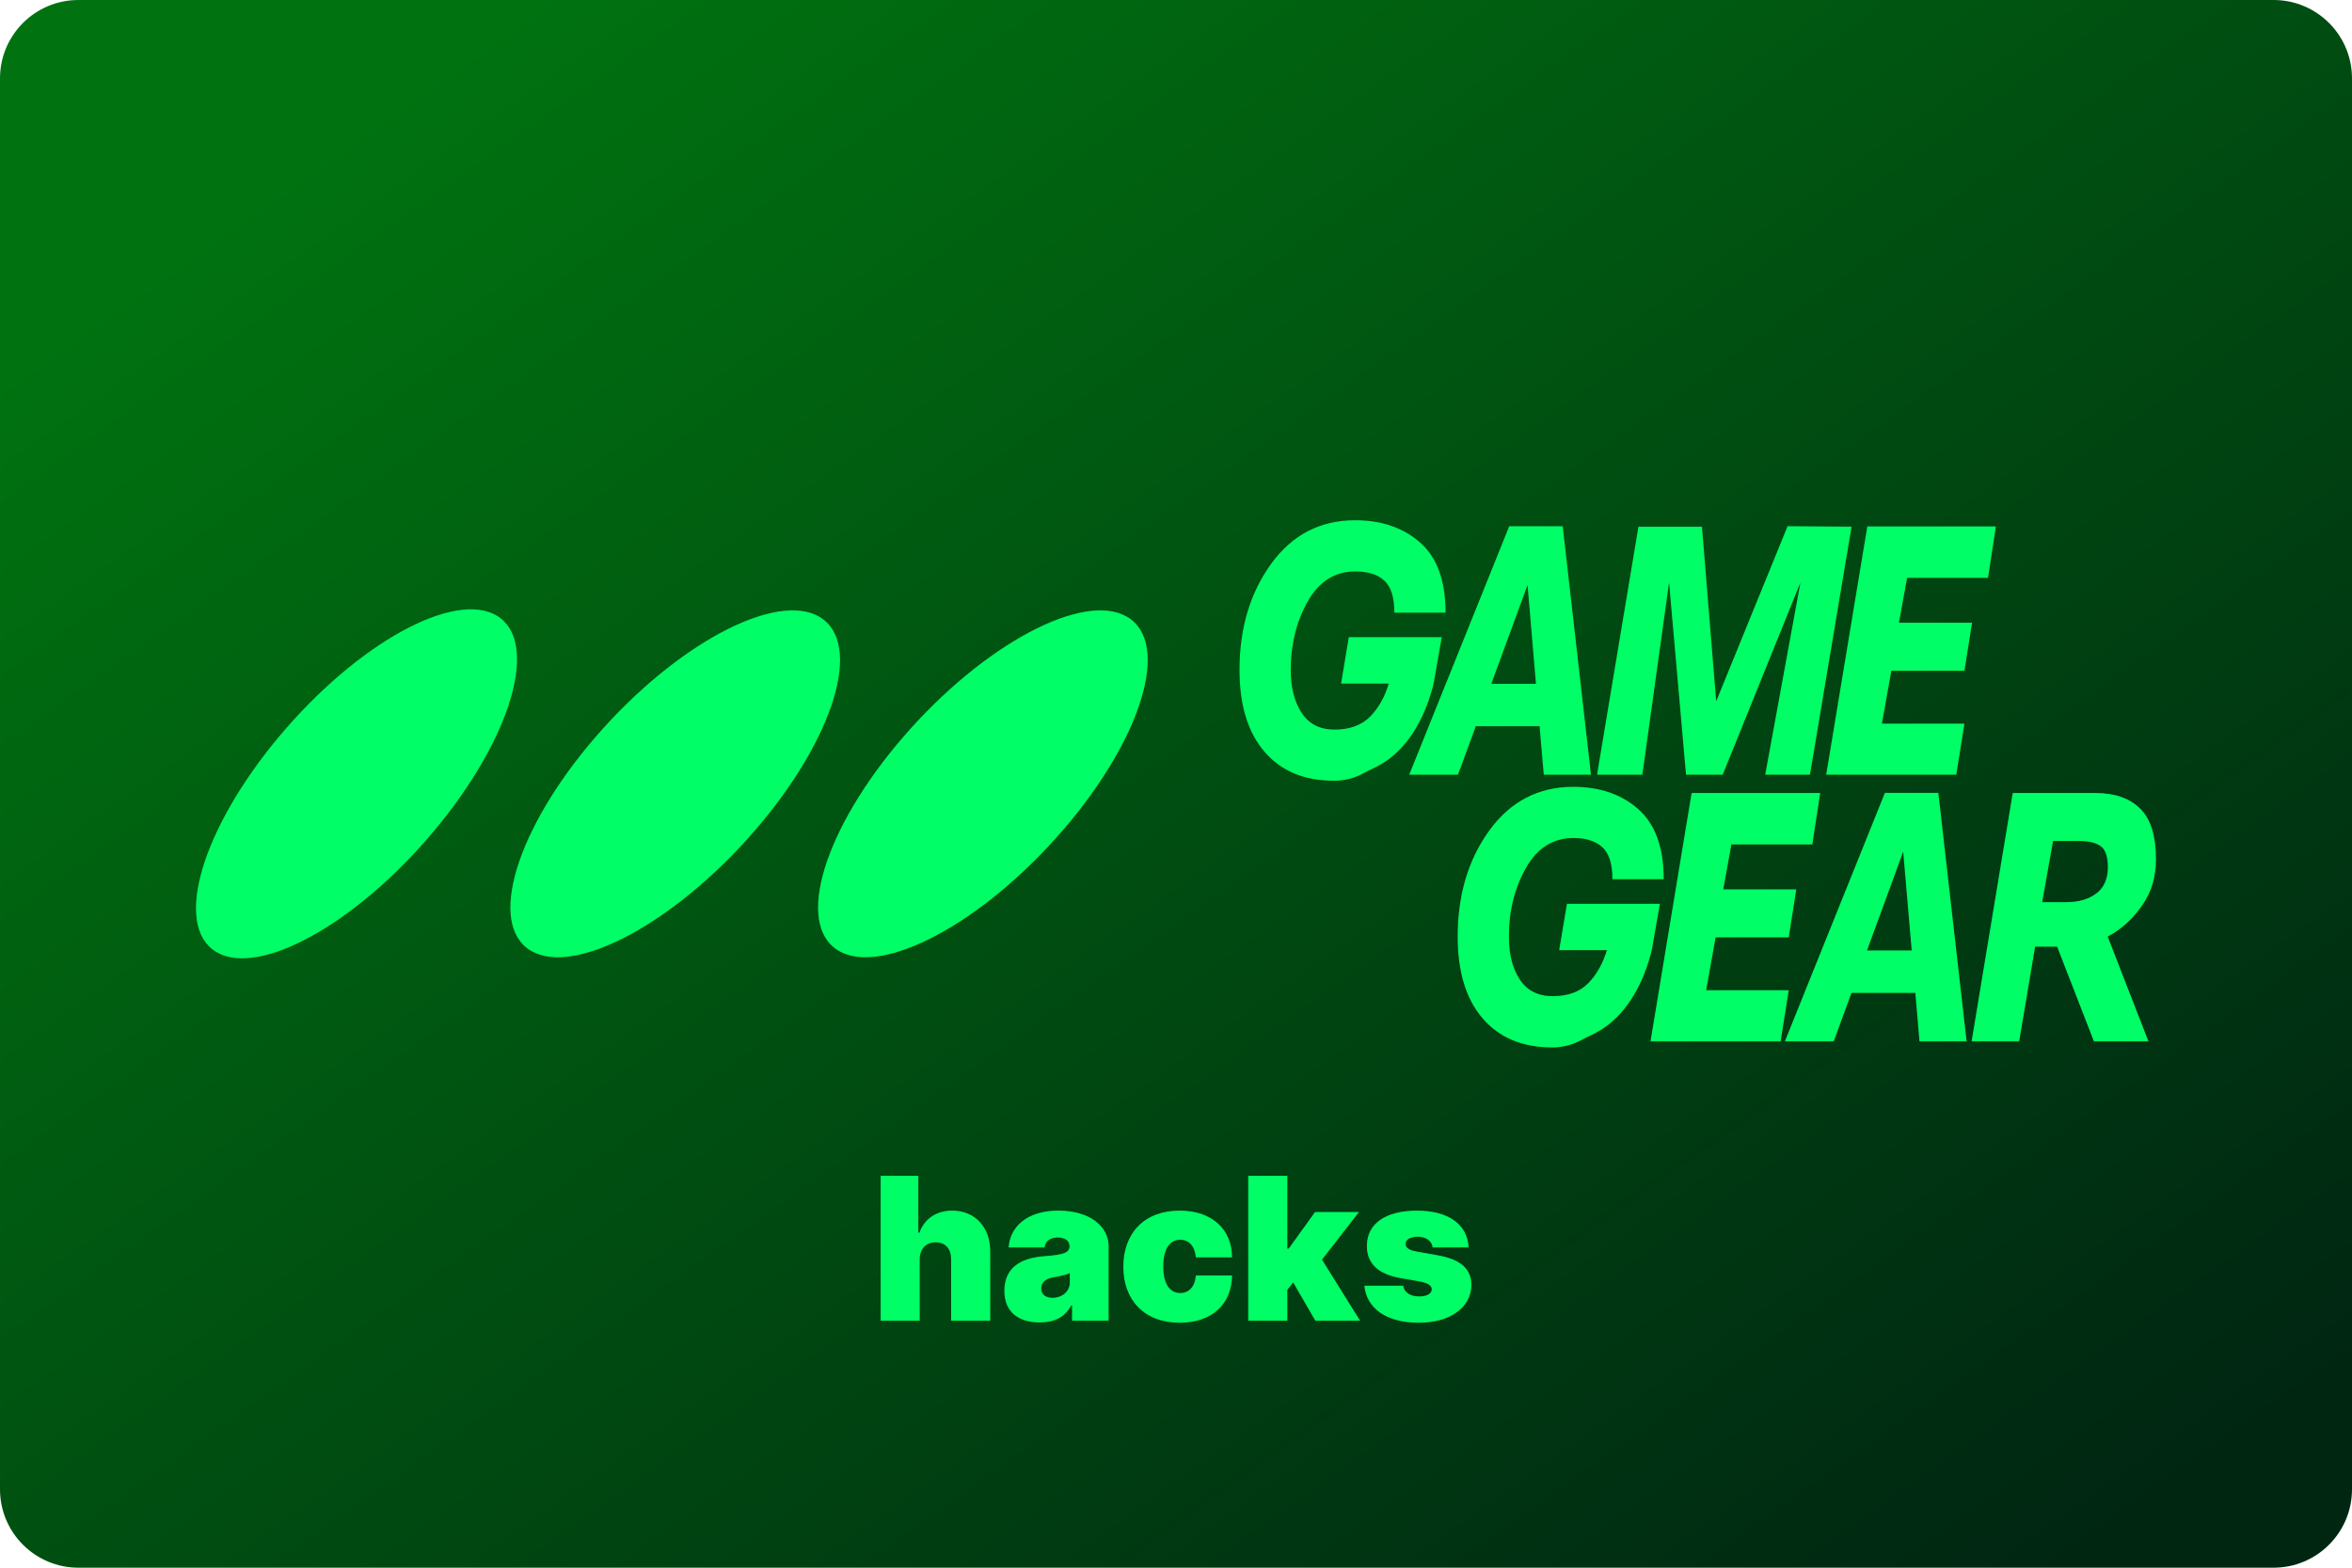
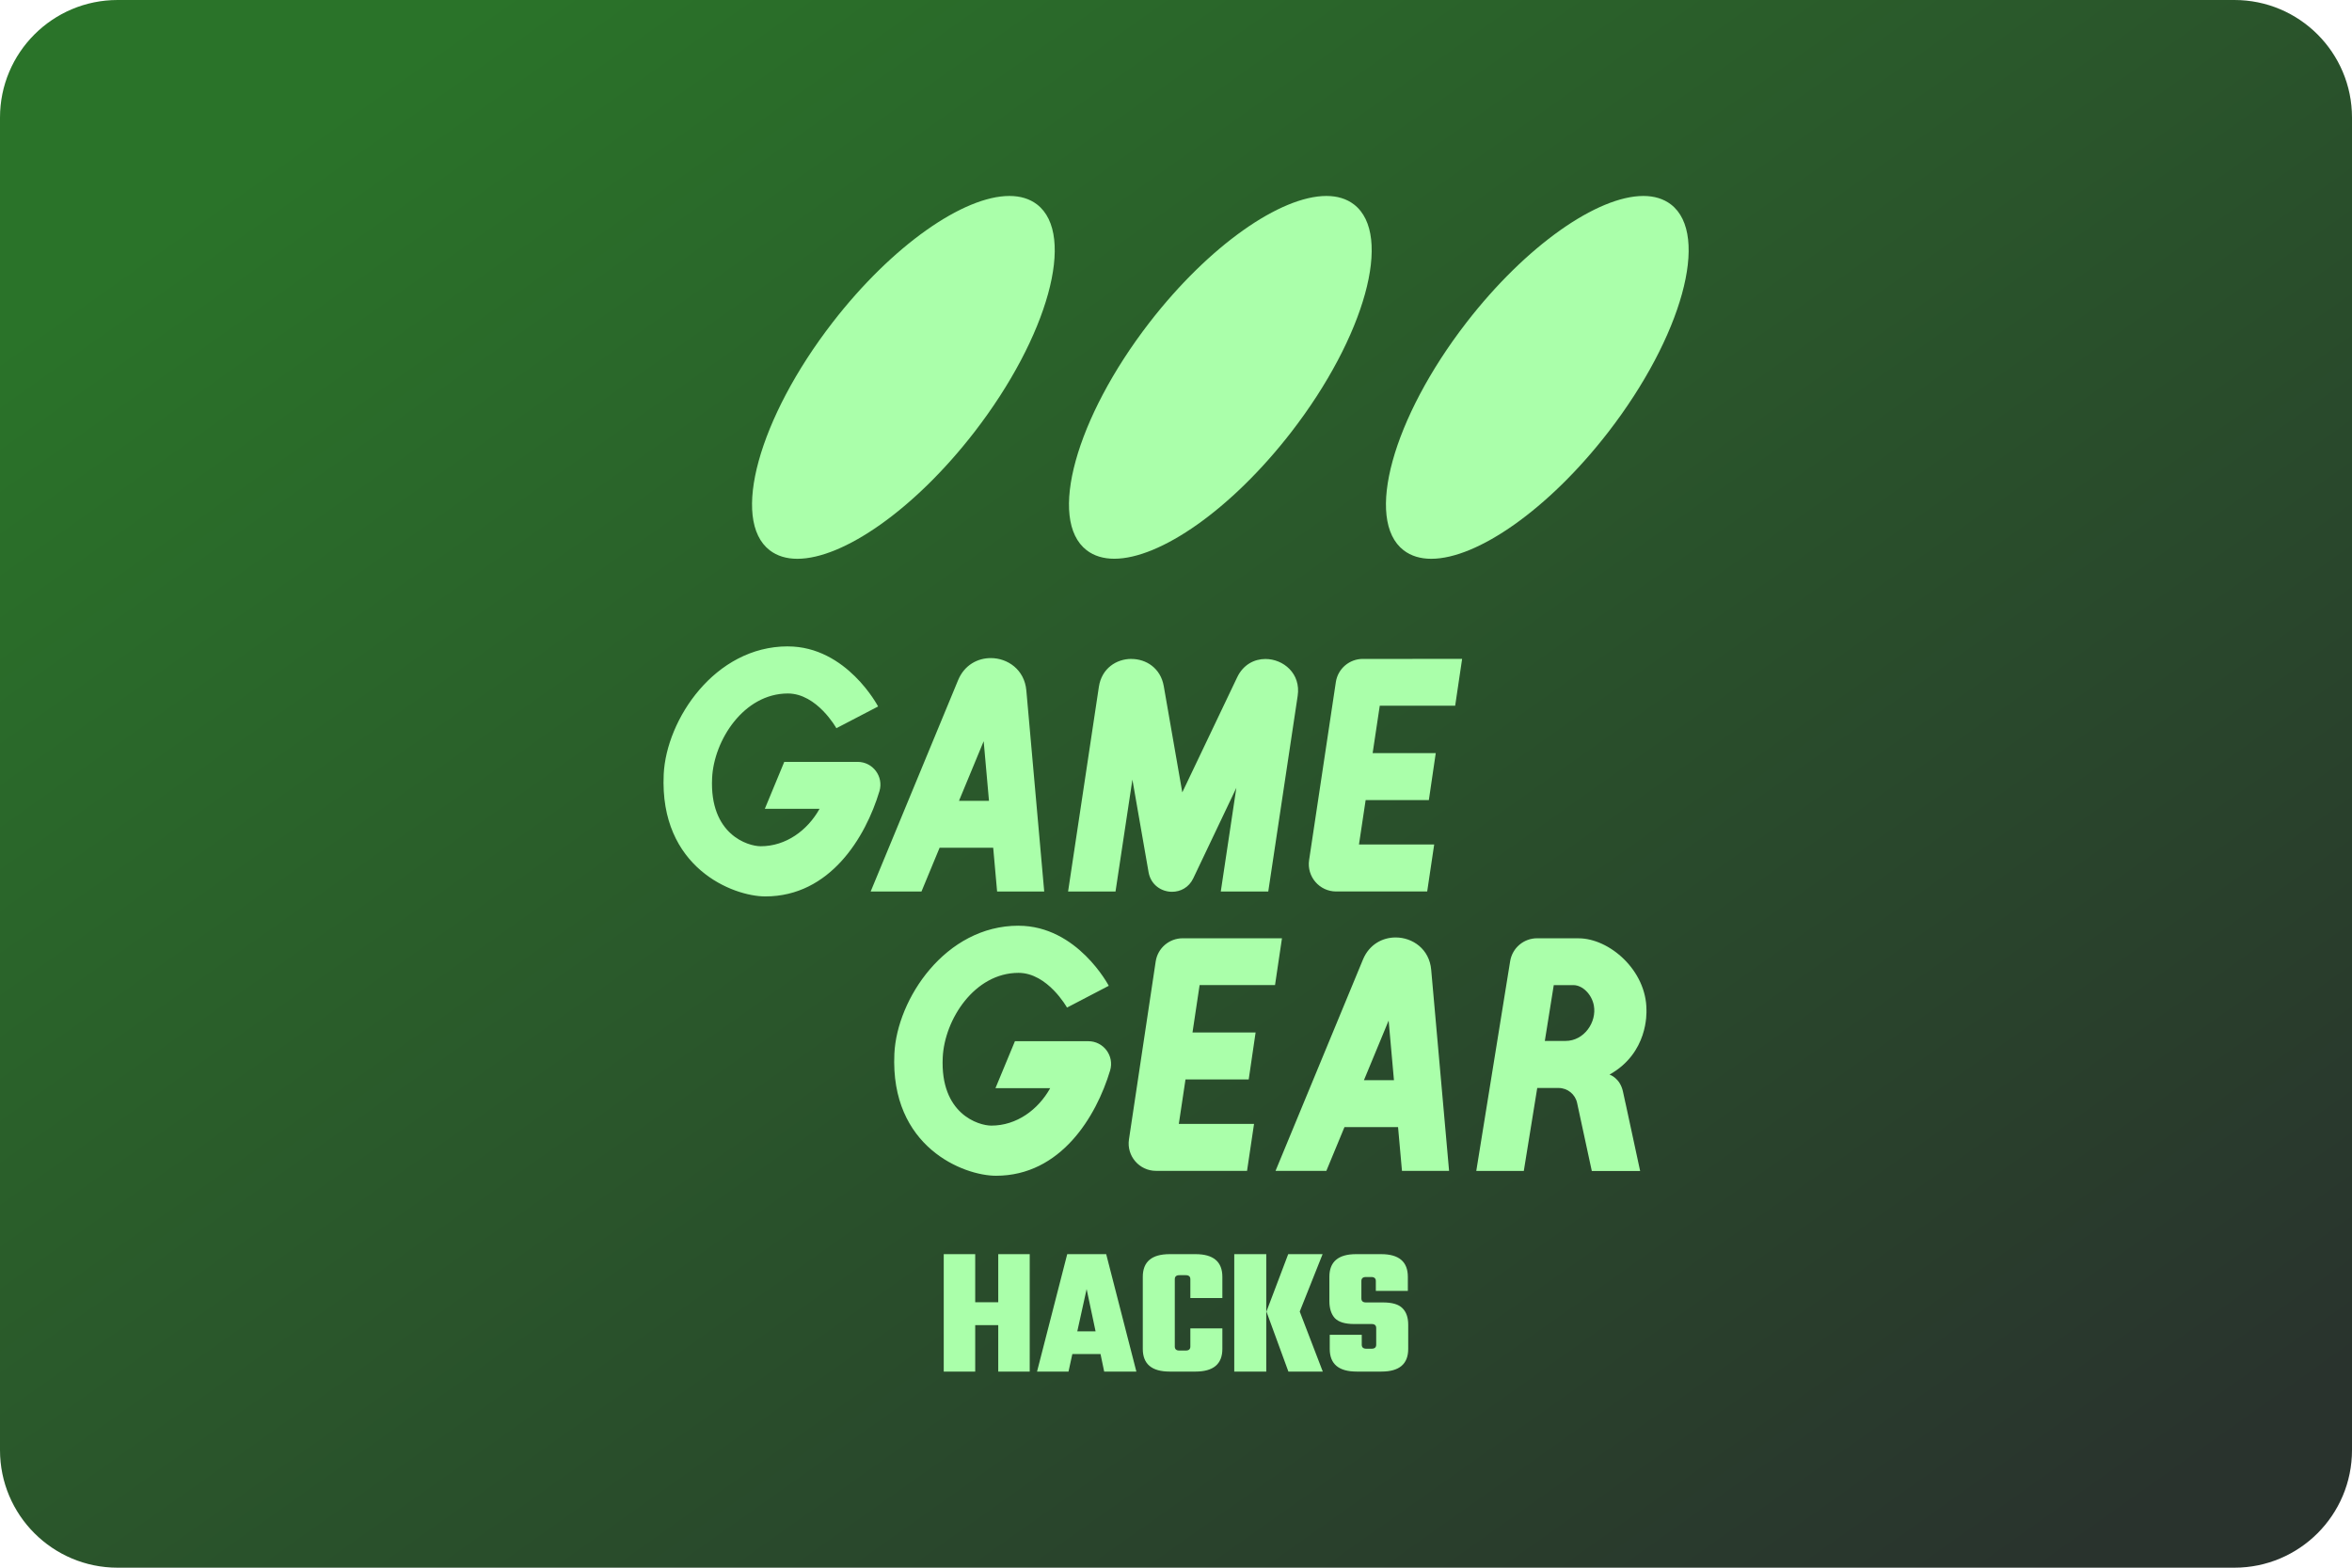
- <svg xmlns="http://www.w3.org/2000/svg" width="480" height="320" version="1.1" viewBox="0 0 127 84.667">
+ <svg xmlns="http://www.w3.org/2000/svg" width="480" height="320" version="1.1" viewBox="0 0 480 320" xml:space="preserve">
  <defs>
-     <linearGradient id="a" x1="26.292" x2="94.685" y2="96.493" gradientTransform="translate(0)" gradientUnits="userSpaceOnUse">
-       <stop stop-color="#007310" offset="0" />
-       <stop stop-color="#002612" offset="1" />
+     <linearGradient id="a" x1="26.29" x2="94.68" y2="96.49" gradientTransform="matrix(3.78 0 0 3.78 -1.502e-5 0)" gradientUnits="userSpaceOnUse">
+       <stop stop-color="#2a7329" offset="0" />
+       <stop stop-color="#29332d" offset="1" />
    </linearGradient>
  </defs>
-   <rect x="-3.5742e-6" y="1.3113e-6" width="127" height="84.667" ry="4.233" fill="url(#a)" stroke-linecap="square" stroke-linejoin="round" stroke-width=".529" style="paint-order:stroke fill markers" />
-   <g transform="matrix(.86182 0 0 .86182 38.325 -11.273)" fill="#0f6" fill-rule="evenodd" stroke-miterlimit="79.84">
-     <g id="b" transform="matrix(.17202 0 0 -.17202 33.212 78.66)">
-       <path d="m61.82 112.44c-6.731-9.14-13.132-10.857-16.565-12.771-3.398-1.915-7.062-2.871-10.923-2.871-10.823 0-19.271 3.53-25.344 10.559-6.072 7.062-9.108 16.962-9.108 29.799 0 15.18 3.829 28.05 11.518 38.677 7.688 10.593 17.886 15.871 30.59 15.871 9.637 0 17.522-2.705 23.693-8.149 6.172-5.413 9.242-13.927 9.242-25.51h-18.646c0 5.545-1.22 9.438-3.663 11.682-2.441 2.211-5.939 3.333-10.527 3.333-7.49 0-13.266-3.663-17.391-10.956-4.092-7.326-6.171-15.642-6.171-24.98 0-6.37 1.353-11.584 3.993-15.609 2.673-4.061 6.666-6.073 11.98-6.073 5.543 0 9.834 1.584 12.936 4.72 3.068 3.102 5.345 7.128 6.798 12.044h-17.359l2.806 16.896h33.856l-2.87-16.367s-2.146-11.156-8.845-20.295z" />
-       <path d="m141.25 15.292c-6.698-9.142-13.134-10.858-16.532-12.771-3.432-1.914-7.063-2.871-10.957-2.871-10.823 0-19.272 3.531-25.343 10.593-6.039 7.028-9.075 16.962-9.075 29.765 0 15.181 3.829 28.083 11.516 38.676 7.689 10.594 17.887 15.907 30.559 15.907 9.668 0 17.555-2.708 23.727-8.152 6.137-5.445 9.239-13.925 9.239-25.509h-18.677c0 5.545-1.222 9.439-3.664 11.649-2.409 2.244-5.939 3.366-10.527 3.366-7.457 0-13.232-3.663-17.357-10.988-4.125-7.294-6.172-15.609-6.172-24.949 0-6.402 1.32-11.615 3.994-15.641 2.672-4.025 6.666-6.038 11.978-6.038 5.512 0 9.834 1.55 12.903 4.686 3.07 3.134 5.347 7.16 6.831 12.076h-17.391l2.839 16.895h33.857l-2.871-16.367s-2.145-11.152-8.877-20.327z" />
-       <path d="m145.18 189.37h23.134l5.18-63.624 26.006 63.79 23.297-0.166-15.147-90.354h-16.303l12.838 70.027-28.314-70.027h-13.366l-6.17 69.993-9.736-69.993h-16.5z" />
-       <path d="m228.54 189.46h46.827l-2.871-18.744h-29.469l-2.972-16.334h26.633l-2.773-17.523h-26.63l-3.433-19.24h30.063l-2.97-18.612h-47.388z" />
-       <path d="m98.121 189.53-36.432-90.52h17.753l6.502 17.655h23.232l1.518-17.655h17.193l-10.297 90.52h-19.469m-6.534-57.42 13.2 36.002 3.069-36.002z" />
-       <path d="m164.55 92.346h46.828l-2.87-18.743h-29.47l-2.97-16.37h26.598l-2.739-17.489h-26.632l-3.464-19.238h30.096l-2.969-18.645h-47.39z" />
-       <path d="m234.94 92.38-36.432-90.519h17.787l6.467 17.656h23.265l1.519-17.656h17.16l-10.297 90.519h-19.469m-6.503-57.388 13.168 36.004 3.103-36.004z" />
-       <path d="m292.23 52.582 3.96 22.274h9.504c3.499 0 6.106-0.627 7.855-1.881 1.749-1.286 2.606-3.828 2.606-7.656 0-4.29-1.418-7.458-4.224-9.57-2.837-2.112-6.434-3.167-10.791-3.167h-8.91m-10.724 39.764-14.983-90.485h17.325l5.809 34.485h8.02l13.396-34.485h19.866l-14.849 38.18c5.181 2.641 9.636 7.029 12.738 11.616 3.234 4.72 4.85 10.23 4.85 16.533 0 8.546-1.914 14.684-5.775 18.481-3.826 3.795-9.273 5.675-16.267 5.675z" />
-     </g>
-     <g transform="matrix(1.0471 0 0 1.0471 -70.312 37.412)" stroke-width=".172">
-       <path d="m41.815 20.335c4.768-5.467 10.513-8.396 12.835-6.557 2.316 1.845 0.329 7.771-4.445 13.233-4.768 5.467-10.513 8.396-12.829 6.557-2.322-1.845-0.329-7.771 4.439-13.233z" />
-       <path d="m60.77 20.352c4.899-5.427 10.797-8.345 13.182-6.511 2.379 1.833 0.335 7.72-4.564 13.147-4.899 5.433-10.797 8.351-13.176 6.517-2.378-1.834-0.341-7.72 4.559-13.153z" />
-       <path d="m79.18 20.352c4.899-5.427 10.803-8.345 13.182-6.511 2.379 1.833 0.335 7.72-4.559 13.147-4.899 5.433-10.803 8.351-13.181 6.517-2.378-1.834-0.335-7.72 4.559-13.153z" />
-     </g>
-   </g>
-   <g transform="matrix(1.0173 0 0 1.0173 -1.0979 -1.2087)" fill="#0f6" stroke-width=".265" aria-label="hacks">
-     <path d="m49.895 68.059c0.004-0.571 0.334-0.917 0.842-0.917 0.53 0 0.831 0.346 0.827 0.917v3.247h2.075v-3.683c0.004-1.263-0.793-2.165-2.014-2.165-0.853 0-1.484 0.436-1.744 1.173h-0.06v-3.022h-1.999v7.697h2.075z" />
-     <path d="m56.269 71.396c0.752 0 1.319-0.256 1.669-0.902h0.045v0.812h1.939v-3.954c0-1.067-1.011-1.894-2.661-1.894-1.725 0-2.574 0.902-2.646 1.954h1.909c0.049-0.357 0.312-0.526 0.707-0.526 0.361 0 0.616 0.165 0.616 0.466v0.015c0 0.334-0.368 0.44-1.338 0.511-1.191 0.086-2.12 0.568-2.12 1.834 0 1.15 0.774 1.684 1.879 1.684zm0.676-1.308c-0.353 0-0.601-0.173-0.601-0.496 0-0.297 0.21-0.526 0.692-0.601 0.331-0.053 0.609-0.12 0.827-0.21v0.481c0 0.526-0.447 0.827-0.917 0.827z" />
-     <path d="m63.695 71.411c1.71 0 2.759-0.981 2.781-2.51h-1.924c-0.045 0.605-0.372 0.932-0.827 0.932-0.545 0-0.902-0.466-0.902-1.413s0.357-1.413 0.902-1.413c0.459 0 0.77 0.327 0.827 0.932h1.924c-0.011-1.503-1.082-2.481-2.781-2.481-1.879 0-2.992 1.203-2.992 2.977 0 1.774 1.112 2.977 2.992 2.977z" />
-     <path d="m67.333 71.306h2.075v-1.639l0.312-0.395 1.176 2.033h2.375l-2.022-3.243 1.962-2.529h-2.33l-1.398 1.939h-0.075v-3.864h-2.075z" />
-     <path d="m79.029 67.413c-0.053-1.221-1.067-1.954-2.736-1.954-1.65 0-2.668 0.676-2.661 1.879-0.007 0.909 0.583 1.492 1.759 1.699l1.022 0.18c0.451 0.083 0.654 0.203 0.661 0.421-0.007 0.241-0.282 0.376-0.661 0.376-0.47 0-0.801-0.203-0.857-0.571h-2.059c0.113 1.184 1.135 1.969 2.901 1.969 1.597 0 2.774-0.778 2.781-2.014-0.007-0.853-0.579-1.349-1.759-1.563l-1.173-0.21c-0.44-0.079-0.564-0.237-0.556-0.406-0.007-0.241 0.289-0.376 0.646-0.376 0.41 0 0.752 0.218 0.782 0.571z" />
-   </g>
-   <style type="text/css">.st0{fill:#FC0C18;}
- 	.st1{fill:#FC0C18;}</style>
-   <style type="text/css">.st0{fill:#FC0C18;}
- 	.st1{fill:#FC0C18;}</style>
+   <rect width="480" height="320" ry="24" fill="url(#a)" />
+   <path d="m192.6 256v23.97h6.422v-9.482h4.703v9.482h6.422v-23.97h-6.422v9.82h-4.703v-9.82zm25.2 0-6.16 23.97h6.422l0.785-3.584h5.748l0.748 3.584h6.57l-6.16-23.97h-7.953zm20.91 0c-3.659 0-5.488 1.545-5.488 4.631v14.71c0 3.086 1.83 4.629 5.488 4.629h5.264c3.659 0 5.488-1.543 5.488-4.629v-4.182h-6.533v3.695c0 0.548-0.311 0.822-0.934 0.822h-1.307c-0.622 0-0.934-0.275-0.934-0.822v-13.74c0-0.548 0.311-0.82 0.934-0.82h1.307c0.622 0 0.934 0.273 0.934 0.82v3.846h6.533v-4.33c0-3.086-1.83-4.631-5.488-4.631h-5.264zm13.18 0v23.97h6.533v-23.97zm11.01 0-4.443 11.72 4.48 12.25h7.018l-4.703-12.25 4.666-11.72zm13.85 0c-3.634 0-5.449 1.545-5.449 4.631v4.928c0 1.518 0.372 2.688 1.119 3.51 0.772 0.796 2.078 1.193 3.92 1.193h3.584c0.622 0 0.934 0.275 0.934 0.822v3.396c0 0.548-0.311 0.822-0.934 0.822h-1.082c-0.622 0-0.934-0.275-0.934-0.822v-2.016h-6.533v2.875c0 3.086 1.83 4.629 5.488 4.629h5.076c3.634 0 5.451-1.543 5.451-4.629v-4.928c0-1.493-0.399-2.627-1.195-3.398-0.772-0.772-2.078-1.156-3.92-1.156h-3.508c-0.622 0-0.934-0.275-0.934-0.822v-3.547c0-0.548 0.311-0.82 0.934-0.82h1.082c0.622 0 0.934 0.273 0.934 0.82v2.016h6.533v-2.873c0-3.086-1.817-4.631-5.451-4.631h-5.115zm-54.99 7.131 1.828 8.625h-3.732z" fill="#afa" />
+   <path d="m206 40c-9.347 0-23.91 10.08-36.1 25.84-15.07 19.49-20.81 40.3-12.82 46.48 1.528 1.176 3.437 1.742 5.642 1.742 9.356 0 23.92-10.08 36.11-25.84 15.07-19.49 20.81-40.3 12.82-46.48-1.528-1.176-3.437-1.742-5.651-1.742zm64.69 0c-9.347 0-23.91 10.08-36.11 25.84-15.06 19.49-20.81 40.3-12.82 46.47 1.528 1.176 3.437 1.742 5.642 1.742 9.347 0 23.91-10.08 36.11-25.84 15.07-19.48 20.82-40.29 12.82-46.47-1.519-1.176-3.437-1.742-5.642-1.742zm64.69 0c-9.347 0-23.91 10.08-36.11 25.84-15.07 19.49-20.81 40.3-12.82 46.48 1.528 1.176 3.437 1.742 5.642 1.742 9.347 0 23.92-10.08 36.11-25.84 15.07-19.49 20.81-40.3 12.82-46.48-1.528-1.176-3.437-1.742-5.642-1.742zm-174.6 91.94c-14.93 0-24.8 14.97-25.33 26.11-0.899 19.11 14.17 24.93 20.74 24.93 13.2 0 20.46-12.06 23.29-21.49 0.889-2.983-1.343-5.975-4.456-5.975h-14.97l-3.965 9.579h11.17c-2.455 4.4-6.846 7.642-12.01 7.642-2.612 0-10.47-2.372-9.921-13.92 0.37-7.754 6.494-17.26 15.46-17.26 5.947 0 9.903 7.087 9.903 7.087l8.513-4.437s-6.401-12.26-18.43-12.26zm41.41 2.39c-2.677 0-5.364 1.417-6.642 4.465l-17.86 43.18h10.37l3.696-8.93h10.94l0.797 8.93h9.615l-3.65-41.05c-0.38-4.233-3.807-6.596-7.263-6.596zm28.71 0.167c-3.038 0-6.068 1.908-6.642 5.706l-6.281 41.77h9.68l3.446-22.84 3.298 18.9c0.454 2.584 2.612 4.002 4.789 4.002 1.714 0 3.446-0.871 4.335-2.751l8.791-18.47-3.178 21.17h9.69l6.003-39.94c0.695-4.576-2.946-7.531-6.586-7.531-2.26 0-4.539 1.149-5.771 3.761l-11.19 23.47-3.78-21.68c-0.639-3.705-3.622-5.558-6.605-5.558zm47.24 0c-2.77 0-5.114 2.01-5.521 4.743l-5.456 36.33c-0.5 3.363 2.112 6.401 5.521 6.401h18.58l1.427-9.588h-15.35l1.362-9.069h12.9l1.408-9.588h-12.88l1.454-9.68h15.39l1.417-9.551zm-77.39 16.8 1.084 12.17h-6.123zm7.105 37.66c-14.93 0-24.8 14.97-25.33 26.11-0.899 19.11 14.17 24.93 20.74 24.93 13.2 0 20.46-12.06 23.29-21.49 0.889-2.983-1.343-5.975-4.456-5.975h-14.97l-3.974 9.588h11.17c-2.455 4.4-6.846 7.642-12.01 7.642-2.612 0-10.47-2.372-9.921-13.92 0.37-7.754 6.494-17.26 15.46-17.26 5.947 0 9.903 7.087 9.903 7.087l8.522-4.446s-6.401-12.26-18.43-12.26zm76.96 2.399c-2.668 0-5.364 1.417-6.642 4.465l-17.86 43.18h10.37l3.696-8.93h10.94l0.797 8.93h9.615l-3.65-41.05c-0.37-4.243-3.807-6.596-7.263-6.596zm-43.44 0.167c-2.77 0-5.113 2.01-5.521 4.743l-5.456 36.33c-0.5 3.363 2.112 6.401 5.521 6.401h18.58l1.427-9.588h-15.35l1.362-9.069h12.9l1.408-9.588h-12.88l1.454-9.68h15.39l1.417-9.551zm72.32 0c-2.742 0-5.067 1.983-5.502 4.688l-6.911 42.8h9.699l2.742-16.93h4.354c1.825 0 3.4 1.278 3.78 3.048l3.001 13.9h9.866l-2.881-13.36-0.13-0.584-9e-3 -0.028c-0.093-0.408-0.232-1.093-0.482-2.223-0.611-2.844-2.751-3.483-2.751-3.483 7.93-4.437 7.541-12.64 7.541-13.19 0-8.115-7.578-14.63-13.86-14.63h-3.502zm3.4 9.56h3.993c1.899 0 3.77 1.899 4.187 4.159 0.63 3.381-1.973 7.235-5.771 7.235h-4.234zm-33.7 7.235 1.084 12.17h-6.123z" fill="#afa" />
</svg>
